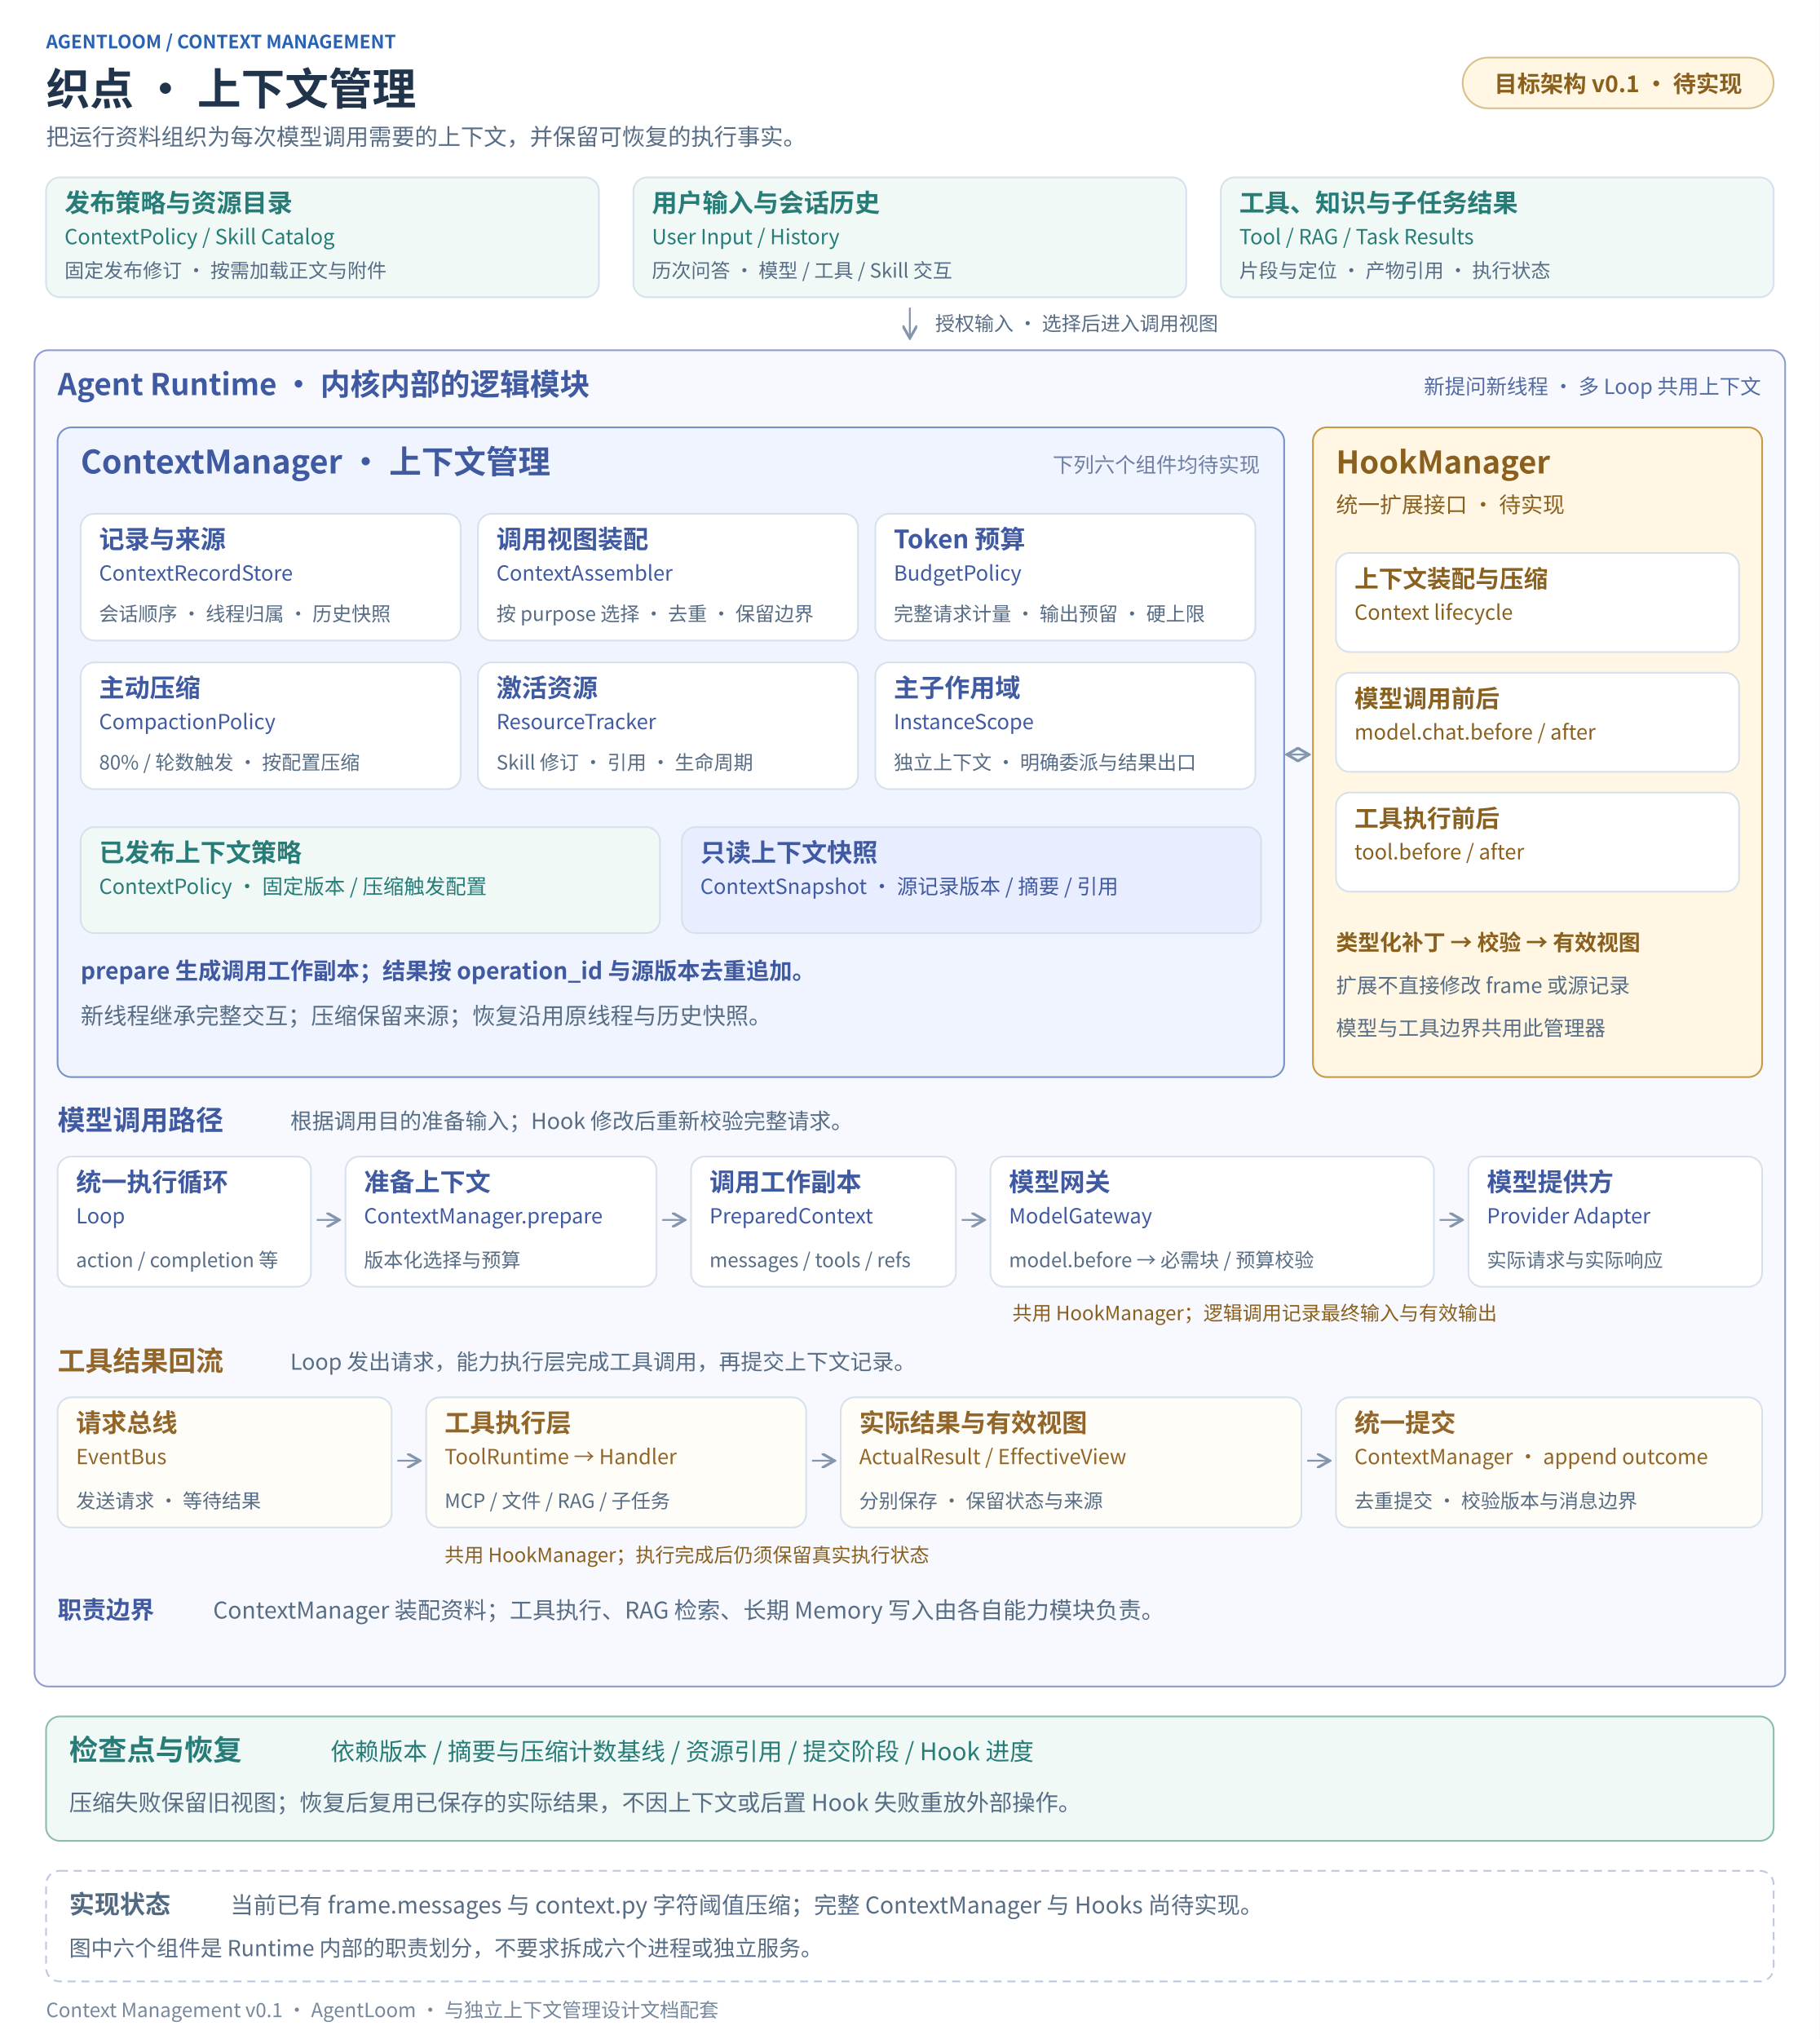
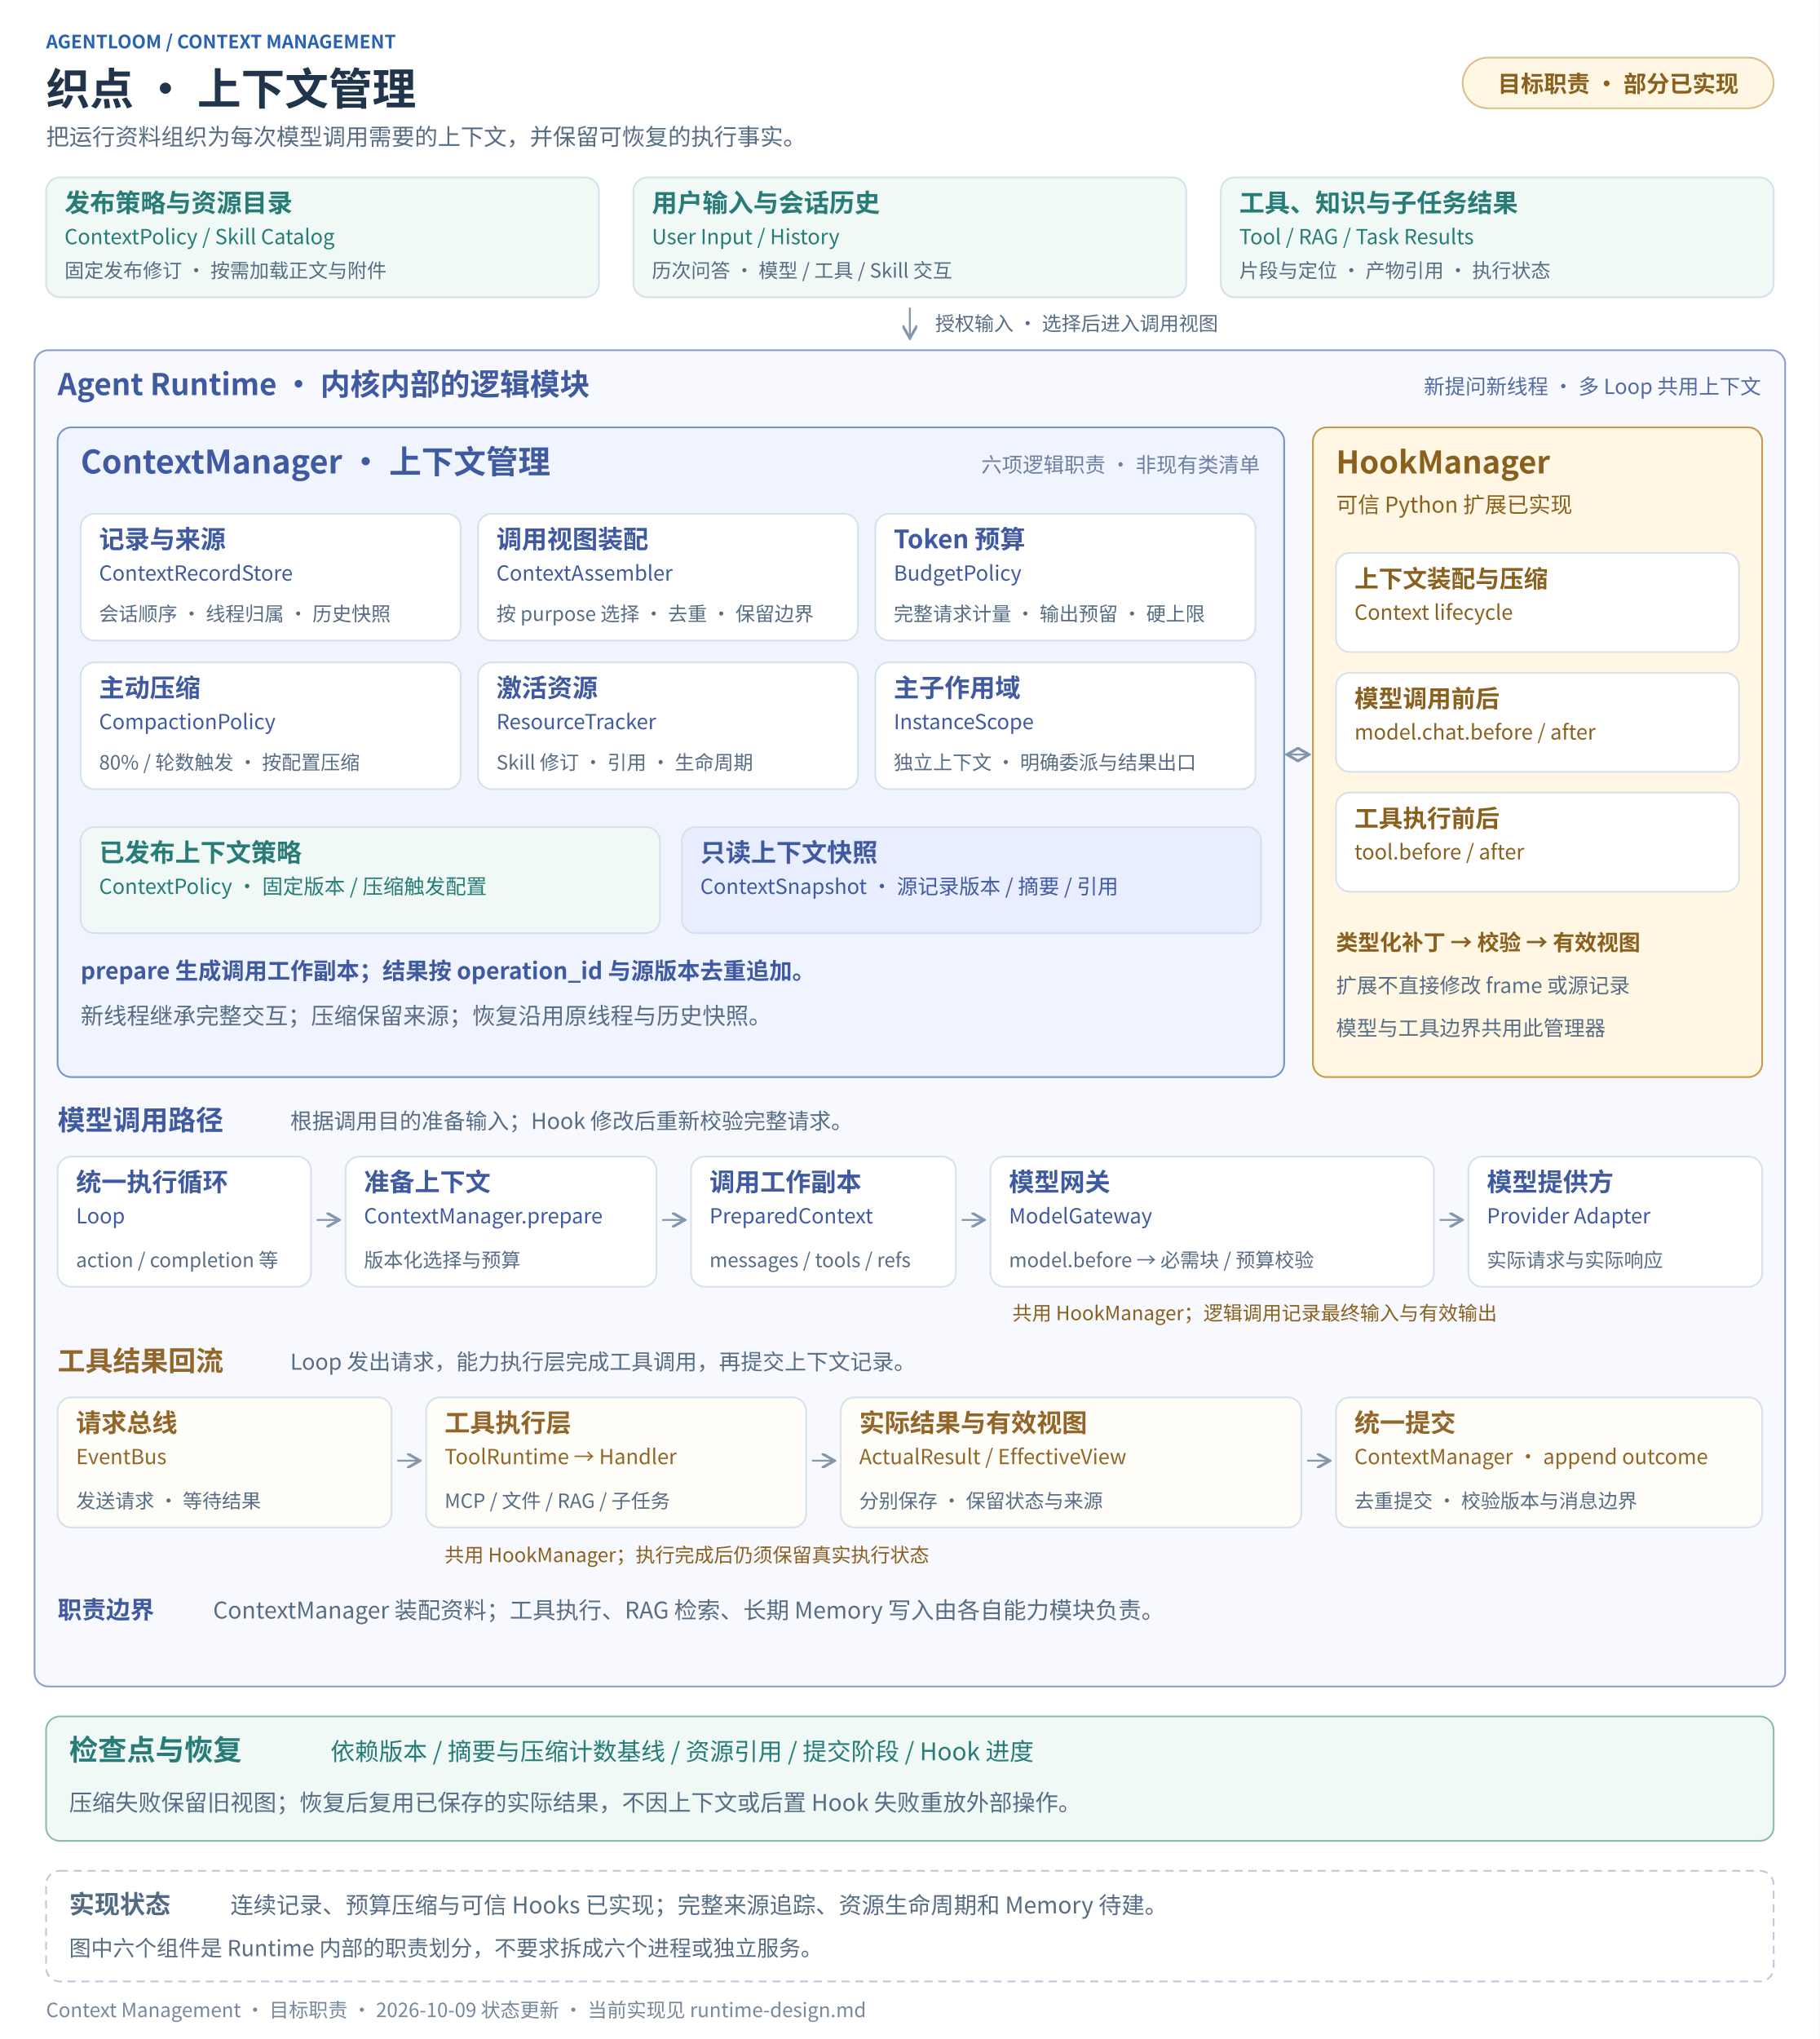
<svg xmlns="http://www.w3.org/2000/svg" width="1580" height="1770" viewBox="0 0 1580 1770" role="img" aria-labelledby="title description">
  <defs>
    <marker id="arrow" markerWidth="8" markerHeight="8" refX="6" refY="4" orient="auto-start-reverse">
      <path d="M0 0 L7 4 L0 8" fill="none" stroke="#8396ad" stroke-width="1.5" />
    </marker>
  </defs>
  <style>text{font-family:"PingFang SC","Hiragino Sans GB","Noto Sans CJK SC",sans-serif}</style>
  <rect width="1580" height="1770" fill="#fff" />
  <text x="40" y="42" font-size="16" fill="#2862b3" font-weight="650" text-anchor="start">AGENTLOOM  /  CONTEXT MANAGEMENT</text>
  <text x="40" y="91" font-size="38" fill="#20344b" font-weight="650" text-anchor="start">织点 · 上下文管理</text>
  <text x="40" y="126" font-size="20" fill="#576d85" font-weight="400" text-anchor="start">把运行资料组织为每次模型调用需要的上下文，并保留可恢复的执行事实。</text>
  <rect x="1270" y="50" width="270" height="44" rx="22" fill="#fff7e3" stroke="#d9bf8c" stroke-width="1.5" />
-   <text x="1405" y="80" font-size="20" fill="#8a601e" font-weight="600" text-anchor="middle">目标架构 v0.1 · 待实现</text>
+   <text x="1405" y="80" font-size="20" fill="#8a601e" font-weight="600" text-anchor="middle">目标职责 · 部分已实现</text>
  <rect x="40" y="154" width="480" height="104" rx="12" fill="#f0f9f6" stroke="#d7e1ec" stroke-width="1.5" />
  <text x="56" y="184" font-size="22" fill="#277c78" font-weight="650" text-anchor="start">发布策略与资源目录</text>
  <text x="56" y="212" font-size="18" fill="#277c78" font-weight="400" text-anchor="start">ContextPolicy / Skill Catalog</text>
  <text x="56" y="241" font-size="17" fill="#576d85" font-weight="400" text-anchor="start">固定发布修订 · 按需加载正文与附件</text>
  <rect x="550" y="154" width="480" height="104" rx="12" fill="#f0f9f6" stroke="#d7e1ec" stroke-width="1.5" />
  <text x="566" y="184" font-size="22" fill="#277c78" font-weight="650" text-anchor="start">用户输入与会话历史</text>
  <text x="566" y="212" font-size="18" fill="#277c78" font-weight="400" text-anchor="start">User Input / History</text>
  <text x="566" y="241" font-size="17" fill="#576d85" font-weight="400" text-anchor="start">历次问答 · 模型 / 工具 / Skill 交互</text>
  <rect x="1060" y="154" width="480" height="104" rx="12" fill="#f0f9f6" stroke="#d7e1ec" stroke-width="1.5" />
  <text x="1076" y="184" font-size="22" fill="#277c78" font-weight="650" text-anchor="start">工具、知识与子任务结果</text>
  <text x="1076" y="212" font-size="18" fill="#277c78" font-weight="400" text-anchor="start">Tool / RAG / Task Results</text>
  <text x="1076" y="241" font-size="17" fill="#576d85" font-weight="400" text-anchor="start">片段与定位 · 产物引用 · 执行状态</text>
  <path d="M790 267 L790 292" fill="none" stroke="#8396ad" stroke-width="1.6" marker-end="url(#arrow)" />
  <text x="812" y="287" font-size="17" fill="#576d85" font-weight="400" text-anchor="start">授权输入 · 选择后进入调用视图</text>
  <rect x="30" y="304" width="1520" height="1160" rx="12" fill="#f7f9fe" stroke="#8e9dcc" stroke-width="1.5" />
  <text x="50" y="343" font-size="26" fill="#405aa2" font-weight="650" text-anchor="start">Agent Runtime · 内核内部的逻辑模块</text>
  <text x="1529" y="342" font-size="18" fill="#536ba4" font-weight="400" text-anchor="end">新提问新线程 · 多 Loop 共用上下文</text>
  <rect x="50" y="371" width="1065" height="564" rx="12" fill="#f0f4ff" stroke="#7792c9" stroke-width="1.5" />
  <text x="70" y="411" font-size="28" fill="#405aa2" font-weight="650" text-anchor="start">ContextManager · 上下文管理</text>
-   <text x="1094" y="410" font-size="18" fill="#6d7fa2" font-weight="400" text-anchor="end">下列六个组件均待实现</text>
+   <text x="1094" y="410" font-size="18" fill="#6d7fa2" font-weight="400" text-anchor="end">六项逻辑职责 · 非现有类清单</text>
  <rect x="70" y="446" width="330" height="110" rx="12" fill="#fff" stroke="#d7e1ec" stroke-width="1.5" />
  <text x="86" y="476" font-size="22" fill="#405aa2" font-weight="650" text-anchor="start">记录与来源</text>
  <text x="86" y="504" font-size="18" fill="#405aa2" font-weight="400" text-anchor="start">ContextRecordStore</text>
  <text x="86" y="539" font-size="17" fill="#576d85" font-weight="400" text-anchor="start">会话顺序 · 线程归属 · 历史快照</text>
  <rect x="415" y="446" width="330" height="110" rx="12" fill="#fff" stroke="#d7e1ec" stroke-width="1.5" />
  <text x="431" y="476" font-size="22" fill="#405aa2" font-weight="650" text-anchor="start">调用视图装配</text>
  <text x="431" y="504" font-size="18" fill="#405aa2" font-weight="400" text-anchor="start">ContextAssembler</text>
  <text x="431" y="539" font-size="17" fill="#576d85" font-weight="400" text-anchor="start">按 purpose 选择 · 去重 · 保留边界</text>
  <rect x="760" y="446" width="330" height="110" rx="12" fill="#fff" stroke="#d7e1ec" stroke-width="1.5" />
  <text x="776" y="476" font-size="22" fill="#405aa2" font-weight="650" text-anchor="start">Token 预算</text>
  <text x="776" y="504" font-size="18" fill="#405aa2" font-weight="400" text-anchor="start">BudgetPolicy</text>
  <text x="776" y="539" font-size="17" fill="#576d85" font-weight="400" text-anchor="start">完整请求计量 · 输出预留 · 硬上限</text>
  <rect x="70" y="575" width="330" height="110" rx="12" fill="#fff" stroke="#d7e1ec" stroke-width="1.5" />
  <text x="86" y="605" font-size="22" fill="#405aa2" font-weight="650" text-anchor="start">主动压缩</text>
  <text x="86" y="633" font-size="18" fill="#405aa2" font-weight="400" text-anchor="start">CompactionPolicy</text>
  <text x="86" y="668" font-size="17" fill="#576d85" font-weight="400" text-anchor="start">80% / 轮数触发 · 按配置压缩</text>
  <rect x="415" y="575" width="330" height="110" rx="12" fill="#fff" stroke="#d7e1ec" stroke-width="1.5" />
  <text x="431" y="605" font-size="22" fill="#405aa2" font-weight="650" text-anchor="start">激活资源</text>
  <text x="431" y="633" font-size="18" fill="#405aa2" font-weight="400" text-anchor="start">ResourceTracker</text>
  <text x="431" y="668" font-size="17" fill="#576d85" font-weight="400" text-anchor="start">Skill 修订 · 引用 · 生命周期</text>
  <rect x="760" y="575" width="330" height="110" rx="12" fill="#fff" stroke="#d7e1ec" stroke-width="1.5" />
  <text x="776" y="605" font-size="22" fill="#405aa2" font-weight="650" text-anchor="start">主子作用域</text>
  <text x="776" y="633" font-size="18" fill="#405aa2" font-weight="400" text-anchor="start">InstanceScope</text>
  <text x="776" y="668" font-size="17" fill="#576d85" font-weight="400" text-anchor="start">独立上下文 · 明确委派与结果出口</text>
  <rect x="70" y="718" width="503" height="92" rx="12" fill="#f0f9f6" stroke="#d7e1ec" stroke-width="1.5" />
  <text x="86" y="748" font-size="22" fill="#277c78" font-weight="650" text-anchor="start">已发布上下文策略</text>
  <text x="86" y="776" font-size="18" fill="#277c78" font-weight="400" text-anchor="start">ContextPolicy · 固定版本 / 压缩触发配置</text>
  <rect x="592" y="718" width="503" height="92" rx="12" fill="#e8edff" stroke="#d7e1ec" stroke-width="1.5" />
  <text x="608" y="748" font-size="22" fill="#405aa2" font-weight="650" text-anchor="start">只读上下文快照</text>
  <text x="608" y="776" font-size="18" fill="#405aa2" font-weight="400" text-anchor="start">ContextSnapshot · 源记录版本 / 摘要 / 引用</text>
  <text x="70" y="850" font-size="20" fill="#405aa2" font-weight="550" text-anchor="start">prepare 生成调用工作副本；结果按 operation_id 与源版本去重追加。</text>
  <text x="70" y="889" font-size="20" fill="#576d85" font-weight="400" text-anchor="start">新线程继承完整交互；压缩保留来源；恢复沿用原线程与历史快照。</text>
  <rect x="1140" y="371" width="390" height="564" rx="12" fill="#fff7e3" stroke="#c89943" stroke-width="1.5" />
  <text x="1160" y="411" font-size="27" fill="#8a601e" font-weight="650" text-anchor="start">HookManager</text>
-   <text x="1160" y="445" font-size="19" fill="#8a601e" font-weight="400" text-anchor="start">统一扩展接口 · 待实现</text>
+   <text x="1160" y="445" font-size="19" fill="#8a601e" font-weight="400" text-anchor="start">可信 Python 扩展已实现</text>
  <rect x="1160" y="480" width="350" height="86" rx="12" fill="#fff" stroke="#d7e1ec" stroke-width="1.5" />
  <text x="1176" y="510" font-size="21" fill="#8a601e" font-weight="650" text-anchor="start">上下文装配与压缩</text>
  <text x="1176" y="538" font-size="18" fill="#8a601e" font-weight="400" text-anchor="start">Context lifecycle</text>
  <rect x="1160" y="584" width="350" height="86" rx="12" fill="#fff" stroke="#d7e1ec" stroke-width="1.5" />
  <text x="1176" y="614" font-size="21" fill="#8a601e" font-weight="650" text-anchor="start">模型调用前后</text>
  <text x="1176" y="642" font-size="18" fill="#8a601e" font-weight="400" text-anchor="start">model.chat.before / after</text>
  <rect x="1160" y="688" width="350" height="86" rx="12" fill="#fff" stroke="#d7e1ec" stroke-width="1.5" />
  <text x="1176" y="718" font-size="21" fill="#8a601e" font-weight="650" text-anchor="start">工具执行前后</text>
  <text x="1176" y="746" font-size="18" fill="#8a601e" font-weight="400" text-anchor="start">tool.before / after</text>
  <text x="1160" y="825" font-size="19" fill="#8a601e" font-weight="550" text-anchor="start">类型化补丁 → 校验 → 有效视图</text>
  <text x="1160" y="862" font-size="18" fill="#576d85" font-weight="400" text-anchor="start">扩展不直接修改 frame 或源记录</text>
  <text x="1160" y="899" font-size="18" fill="#576d85" font-weight="400" text-anchor="start">模型与工具边界共用此管理器</text>
  <path d="M1119 655 L1135 655" fill="none" stroke="#8396ad" stroke-width="1.6" marker-end="url(#arrow)" marker-start="url(#arrow)" />
  <text x="50" y="981" font-size="24" fill="#405aa2" font-weight="650" text-anchor="start">模型调用路径</text>
  <text x="252" y="980" font-size="19" fill="#576d85" font-weight="400" text-anchor="start">根据调用目的准备输入；Hook 修改后重新校验完整请求。</text>
  <rect x="50" y="1004" width="220" height="113" rx="12" fill="#fff" stroke="#d7e1ec" stroke-width="1.5" />
  <text x="66" y="1034" font-size="22" fill="#405aa2" font-weight="650" text-anchor="start">统一执行循环</text>
  <text x="66" y="1062" font-size="18" fill="#405aa2" font-weight="400" text-anchor="start">Loop</text>
  <text x="66" y="1100" font-size="17" fill="#576d85" font-weight="400" text-anchor="start">action / completion 等</text>
  <rect x="300" y="1004" width="270" height="113" rx="12" fill="#fff" stroke="#d7e1ec" stroke-width="1.5" />
  <text x="316" y="1034" font-size="22" fill="#405aa2" font-weight="650" text-anchor="start">准备上下文</text>
  <text x="316" y="1062" font-size="18" fill="#405aa2" font-weight="400" text-anchor="start">ContextManager.prepare</text>
  <text x="316" y="1100" font-size="17" fill="#576d85" font-weight="400" text-anchor="start">版本化选择与预算</text>
  <rect x="600" y="1004" width="230" height="113" rx="12" fill="#fff" stroke="#d7e1ec" stroke-width="1.5" />
  <text x="616" y="1034" font-size="22" fill="#405aa2" font-weight="650" text-anchor="start">调用工作副本</text>
  <text x="616" y="1062" font-size="18" fill="#405aa2" font-weight="400" text-anchor="start">PreparedContext</text>
  <text x="616" y="1100" font-size="17" fill="#576d85" font-weight="400" text-anchor="start">messages / tools / refs</text>
  <rect x="860" y="1004" width="385" height="113" rx="12" fill="#fff" stroke="#d7e1ec" stroke-width="1.5" />
  <text x="876" y="1034" font-size="22" fill="#405aa2" font-weight="650" text-anchor="start">模型网关</text>
  <text x="876" y="1062" font-size="18" fill="#405aa2" font-weight="400" text-anchor="start">ModelGateway</text>
  <text x="876" y="1100" font-size="17" fill="#576d85" font-weight="400" text-anchor="start">model.before → 必需块 / 预算校验</text>
  <rect x="1275" y="1004" width="255" height="113" rx="12" fill="#fff" stroke="#d7e1ec" stroke-width="1.5" />
  <text x="1291" y="1034" font-size="22" fill="#405aa2" font-weight="650" text-anchor="start">模型提供方</text>
  <text x="1291" y="1062" font-size="18" fill="#405aa2" font-weight="400" text-anchor="start">Provider Adapter</text>
  <text x="1291" y="1100" font-size="17" fill="#576d85" font-weight="400" text-anchor="start">实际请求与实际响应</text>
  <path d="M275 1059 L293 1059" fill="none" stroke="#8396ad" stroke-width="1.6" marker-end="url(#arrow)" />
  <path d="M575 1059 L593 1059" fill="none" stroke="#8396ad" stroke-width="1.6" marker-end="url(#arrow)" />
  <path d="M835 1059 L853 1059" fill="none" stroke="#8396ad" stroke-width="1.6" marker-end="url(#arrow)" />
  <path d="M1250 1059 L1268 1059" fill="none" stroke="#8396ad" stroke-width="1.6" marker-end="url(#arrow)" />
  <text x="879" y="1146" font-size="17" fill="#8a601e" font-weight="400" text-anchor="start">共用 HookManager；逻辑调用记录最终输入与有效输出</text>
  <text x="50" y="1190" font-size="24" fill="#926528" font-weight="650" text-anchor="start">工具结果回流</text>
  <text x="252" y="1189" font-size="19" fill="#576d85" font-weight="400" text-anchor="start">Loop 发出请求，能力执行层完成工具调用，再提交上下文记录。</text>
  <rect x="50" y="1213" width="290" height="113" rx="12" fill="#fffdf7" stroke="#d7e1ec" stroke-width="1.5" />
  <text x="66" y="1243" font-size="22" fill="#926528" font-weight="650" text-anchor="start">请求总线</text>
  <text x="66" y="1271" font-size="18" fill="#926528" font-weight="400" text-anchor="start">EventBus</text>
  <text x="66" y="1309" font-size="17" fill="#576d85" font-weight="400" text-anchor="start">发送请求 · 等待结果</text>
  <rect x="370" y="1213" width="330" height="113" rx="12" fill="#fffdf7" stroke="#d7e1ec" stroke-width="1.5" />
  <text x="386" y="1243" font-size="22" fill="#926528" font-weight="650" text-anchor="start">工具执行层</text>
  <text x="386" y="1271" font-size="18" fill="#926528" font-weight="400" text-anchor="start">ToolRuntime → Handler</text>
  <text x="386" y="1309" font-size="17" fill="#576d85" font-weight="400" text-anchor="start">MCP / 文件 / RAG / 子任务</text>
  <rect x="730" y="1213" width="400" height="113" rx="12" fill="#fffdf7" stroke="#d7e1ec" stroke-width="1.5" />
  <text x="746" y="1243" font-size="22" fill="#926528" font-weight="650" text-anchor="start">实际结果与有效视图</text>
  <text x="746" y="1271" font-size="18" fill="#926528" font-weight="400" text-anchor="start">ActualResult / EffectiveView</text>
  <text x="746" y="1309" font-size="17" fill="#576d85" font-weight="400" text-anchor="start">分别保存 · 保留状态与来源</text>
  <rect x="1160" y="1213" width="370" height="113" rx="12" fill="#fffdf7" stroke="#d7e1ec" stroke-width="1.5" />
  <text x="1176" y="1243" font-size="22" fill="#926528" font-weight="650" text-anchor="start">统一提交</text>
  <text x="1176" y="1271" font-size="18" fill="#926528" font-weight="400" text-anchor="start">ContextManager · append outcome</text>
  <text x="1176" y="1309" font-size="17" fill="#576d85" font-weight="400" text-anchor="start">去重提交 · 校验版本与消息边界</text>
  <path d="M345 1268 L363 1268" fill="none" stroke="#8396ad" stroke-width="1.6" marker-end="url(#arrow)" />
  <path d="M705 1268 L723 1268" fill="none" stroke="#8396ad" stroke-width="1.6" marker-end="url(#arrow)" />
  <path d="M1135 1268 L1153 1268" fill="none" stroke="#8396ad" stroke-width="1.6" marker-end="url(#arrow)" />
  <text x="386" y="1356" font-size="17" fill="#8a601e" font-weight="400" text-anchor="start">共用 HookManager；执行完成后仍须保留真实执行状态</text>
  <text x="50" y="1405" font-size="21" fill="#405aa2" font-weight="650" text-anchor="start">职责边界</text>
  <text x="185" y="1405" font-size="20" fill="#576d85" font-weight="400" text-anchor="start">ContextManager 装配资料；工具执行、RAG 检索、长期 Memory 写入由各自能力模块负责。</text>
  <rect x="40" y="1490" width="1500" height="108" rx="12" fill="#f0f9f6" stroke="#8bbcb1" stroke-width="1.5" />
  <text x="60" y="1528" font-size="25" fill="#277c78" font-weight="650" text-anchor="start">检查点与恢复</text>
  <text x="287" y="1528" font-size="21" fill="#277c78" font-weight="400" text-anchor="start">依赖版本  /  摘要与压缩计数基线  /  资源引用  /  提交阶段  /  Hook 进度</text>
  <text x="60" y="1572" font-size="20" fill="#576d85" font-weight="400" text-anchor="start">压缩失败保留旧视图；恢复后复用已保存的实际结果，不因上下文或后置 Hook 失败重放外部操作。</text>
  <rect x="40" y="1624" width="1500" height="96" rx="12" fill="#fff" stroke="#bcc9dc" stroke-width="1.5" stroke-dasharray="7 5" />
  <text x="60" y="1661" font-size="22" fill="#526982" font-weight="650" text-anchor="start">实现状态</text>
-   <text x="200" y="1661" font-size="20" fill="#576d85" font-weight="400" text-anchor="start">当前已有 frame.messages 与 context.py 字符阈值压缩；完整 ContextManager 与 Hooks 尚待实现。</text>
+   <text x="200" y="1661" font-size="20" fill="#576d85" font-weight="400" text-anchor="start">连续记录、预算压缩与可信 Hooks 已实现；完整来源追踪、资源生命周期和 Memory 待建。</text>
  <text x="60" y="1698" font-size="19" fill="#576d85" font-weight="400" text-anchor="start">图中六个组件是 Runtime 内部的职责划分，不要求拆成六个进程或独立服务。</text>
-   <text x="40" y="1751" font-size="17" fill="#77889c" font-weight="400" text-anchor="start">Context Management v0.1 · AgentLoom · 与独立上下文管理设计文档配套</text>
+   <text x="40" y="1751" font-size="17" fill="#77889c" font-weight="400" text-anchor="start">Context Management · 目标职责 · 2026-10-09 状态更新 · 当前实现见 runtime-design.md</text>
</svg>
